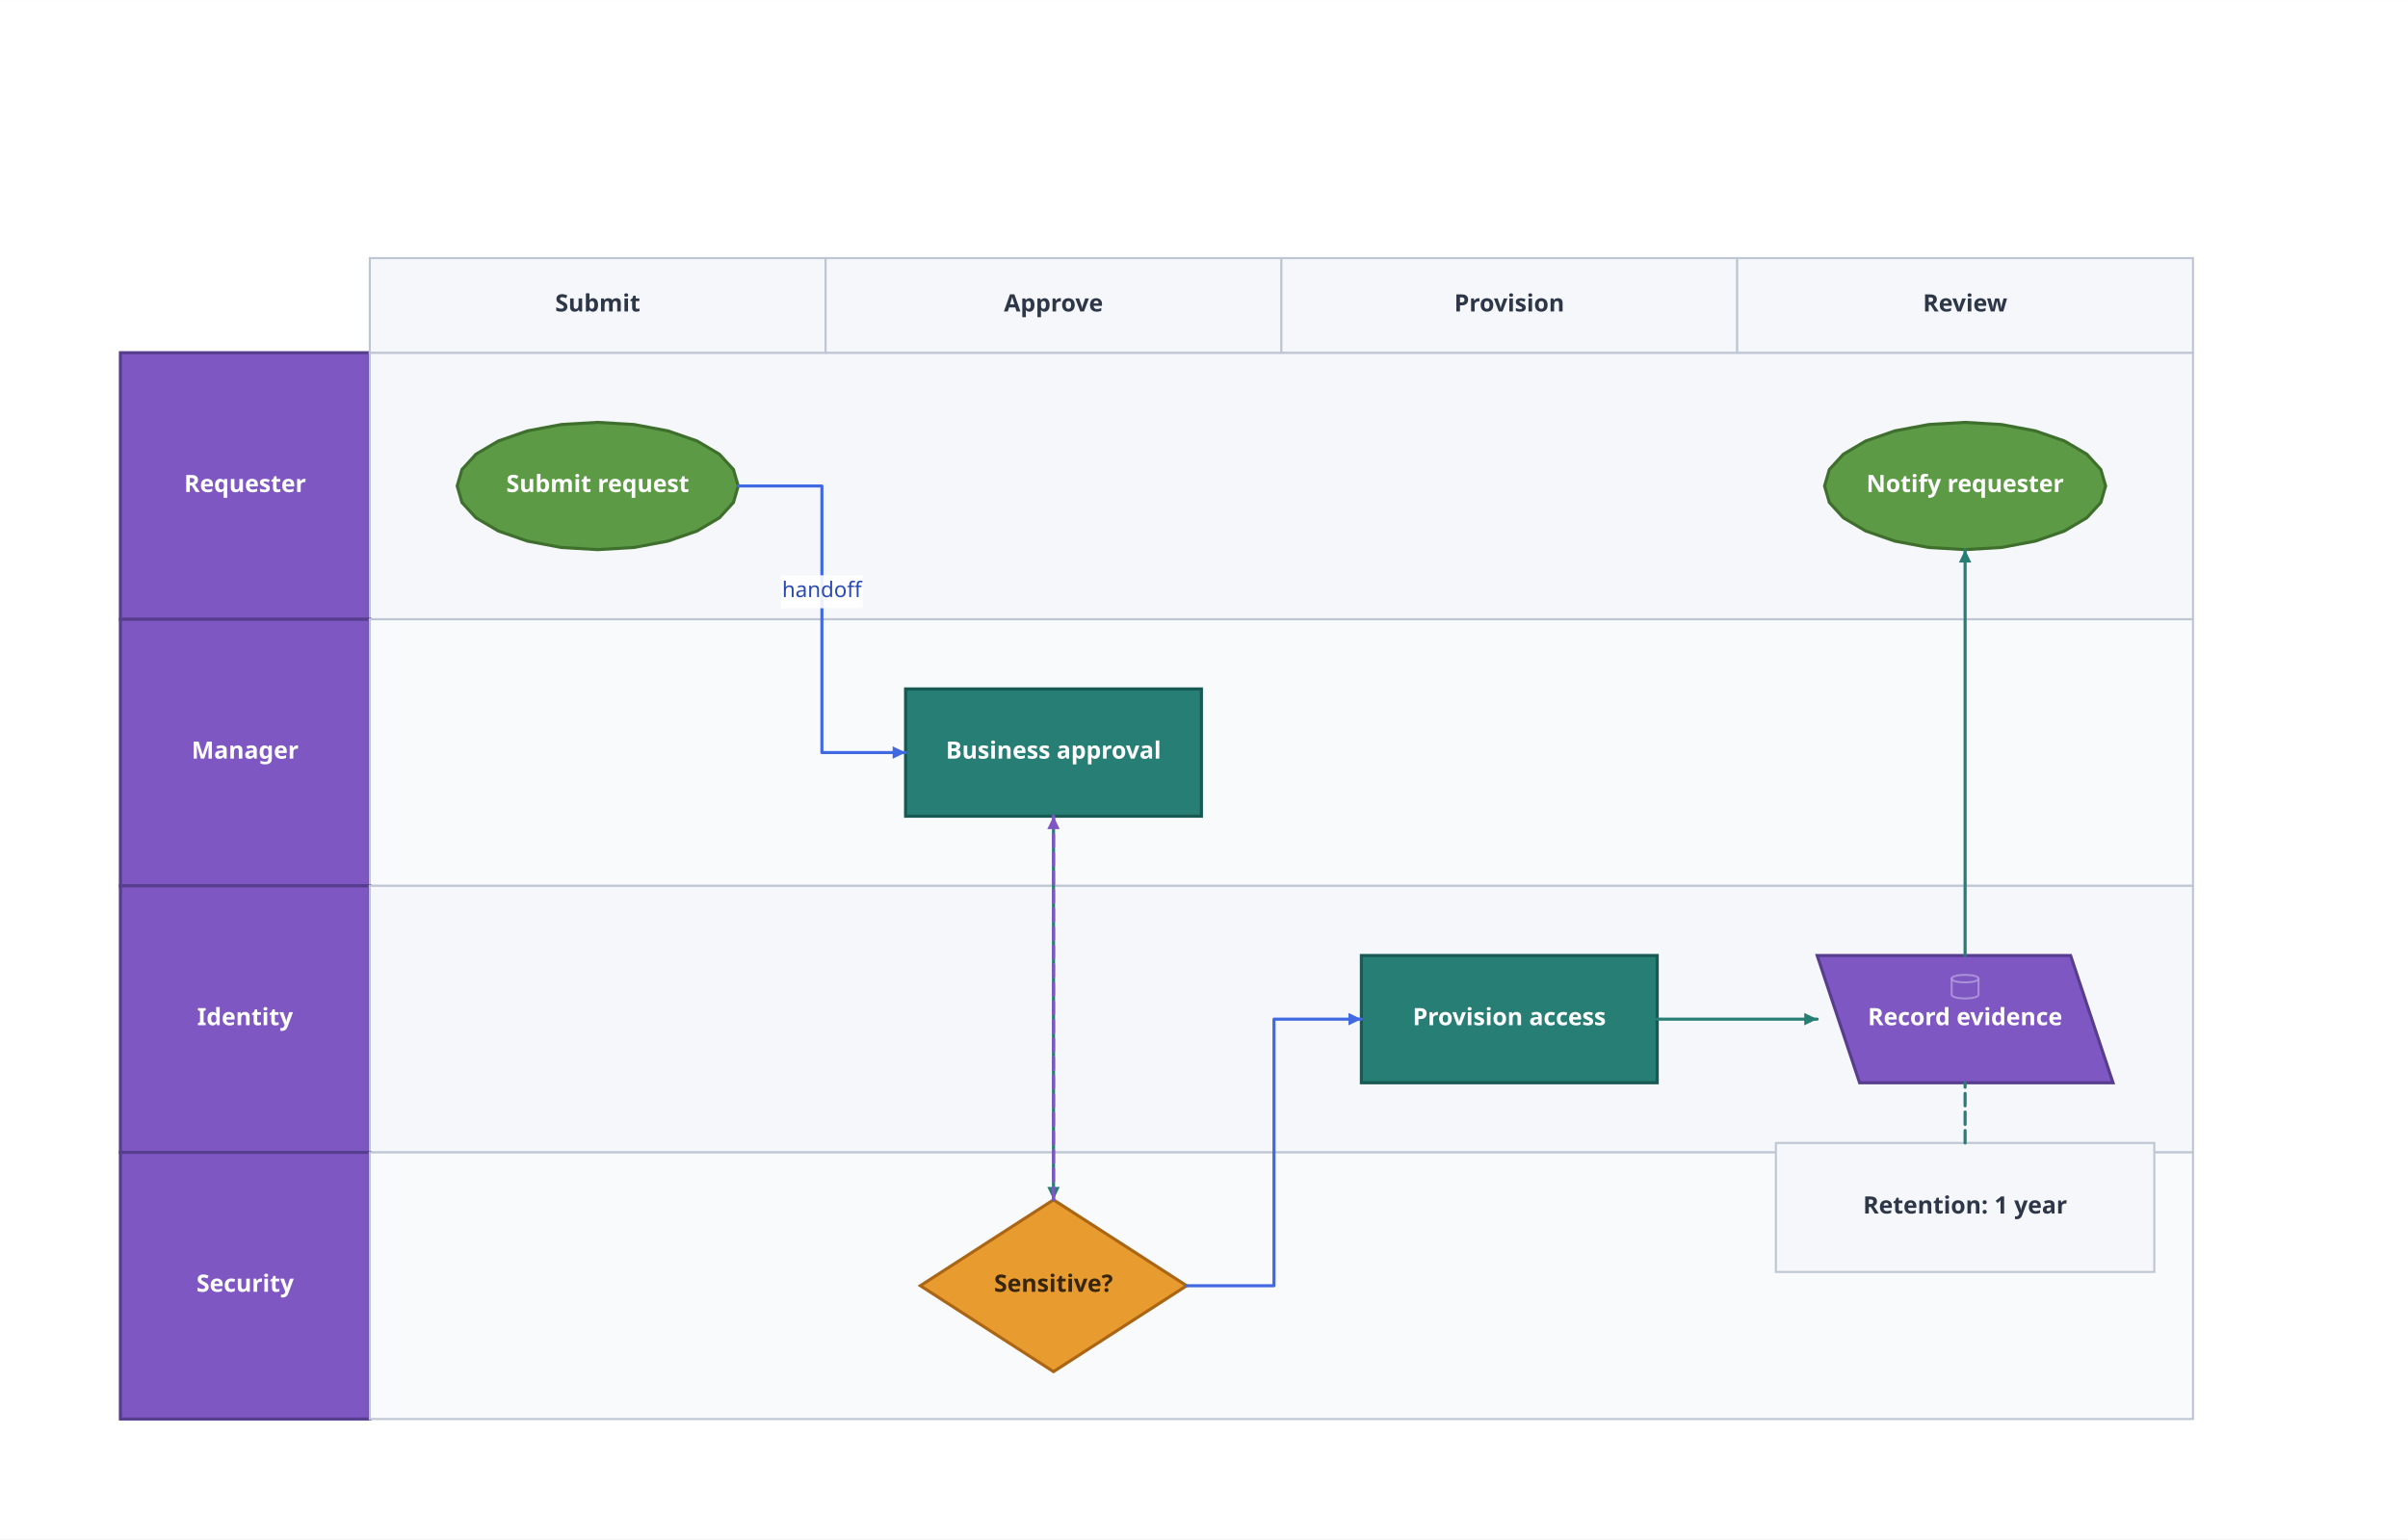
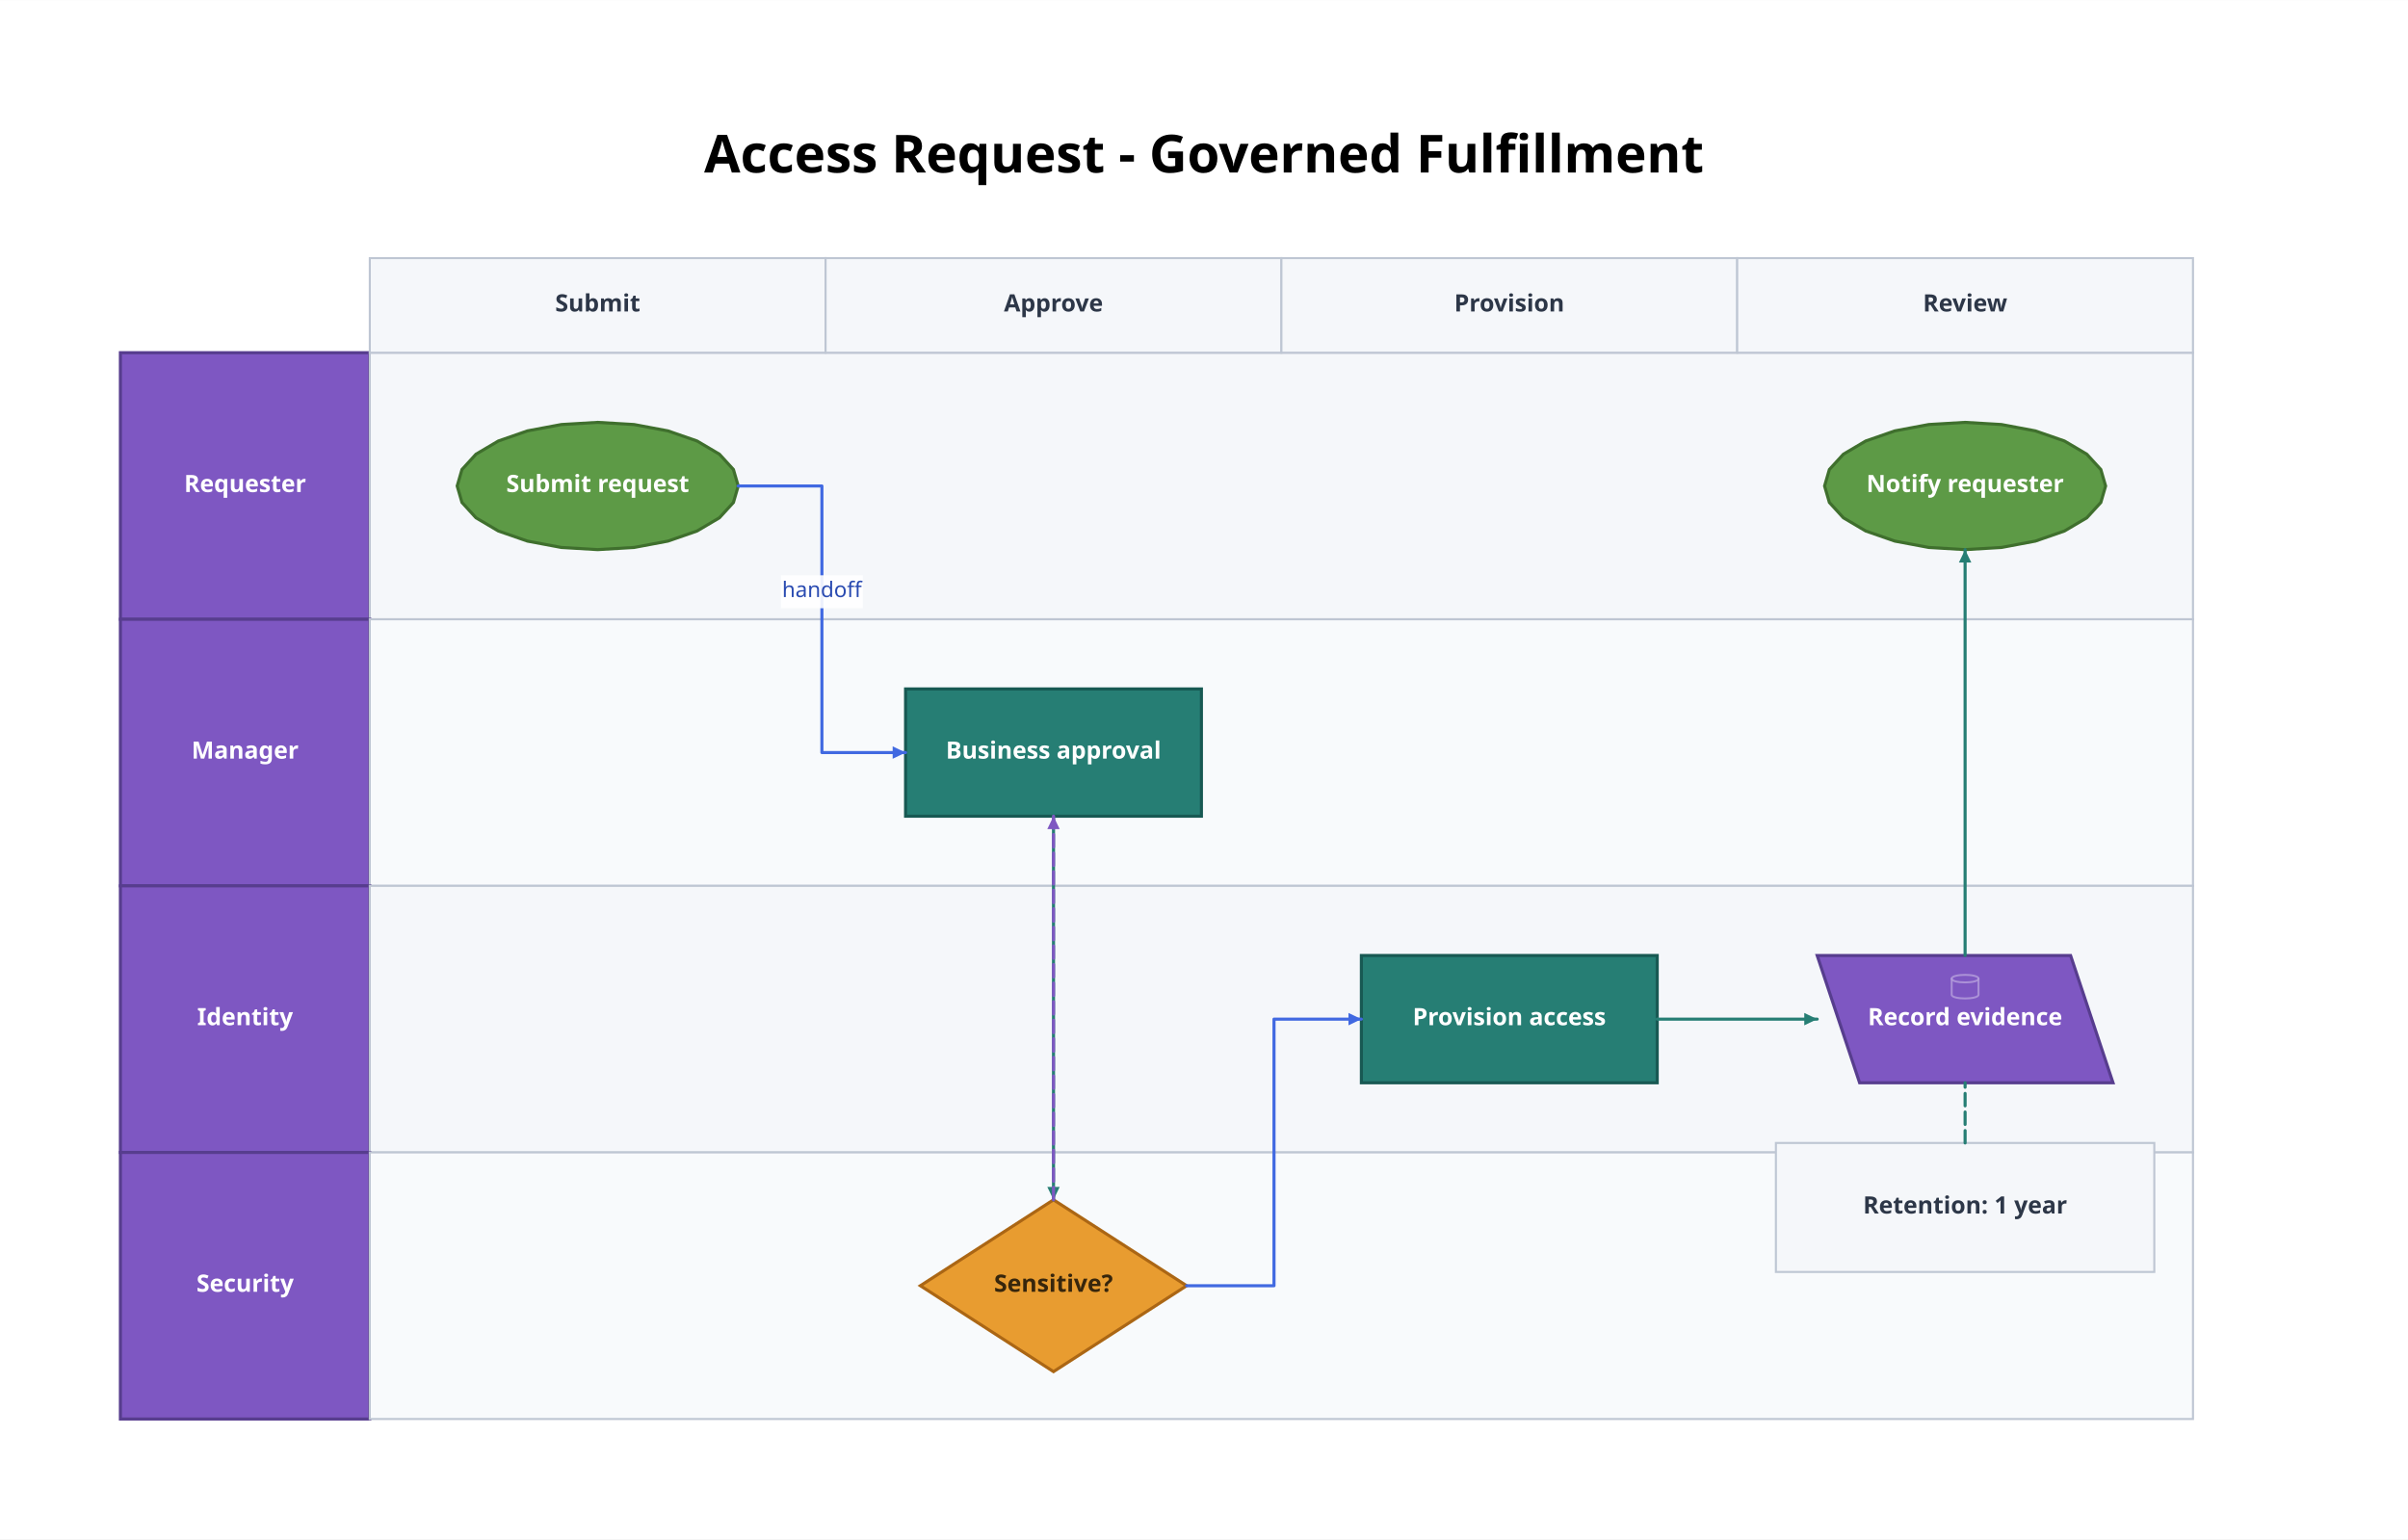
<svg xmlns="http://www.w3.org/2000/svg" width="1345" height="860" viewBox="0 0 1344 859.2" role="img" aria-label="Premium Governed Process">
  <rect x="0" y="0" width="1344" height="859.2" fill="#FFFFFF" />
  <g data-officeimo-visio-page="Premium Governed Process">
    <g data-visio-shape-id="lane-header-requester" data-visio-nameu="Rectangle">
      <path d="M 67.2 345.6 L 206.4 345.6 L 206.4 196.8 L 67.2 196.8 Z" data-officeimo-preserved-geometry="true" fill="#7E57C2" stroke="#573D8E" stroke-width="1.728" />
      <text x="136.8" y="269.867" font-family="Aptos" font-size="13.333" text-anchor="middle" dominant-baseline="middle" fill="#FFFFFF" font-weight="700">
        <tspan x="136.8" dy="0">Requester</tspan>
      </text>
    </g>
    <g data-visio-shape-id="lane-requester" data-visio-nameu="Rectangle">
      <path d="M 206.4 345.6 L 1224 345.6 L 1224 196.8 L 206.4 196.8 Z" data-officeimo-preserved-geometry="true" fill="#F5F7FA" stroke="#BEC6D3" stroke-width="1.152" />
    </g>
    <g data-visio-shape-id="lane-header-manager" data-visio-nameu="Rectangle">
      <path d="M 67.2 494.4 L 206.4 494.4 L 206.4 345.6 L 67.2 345.6 Z" data-officeimo-preserved-geometry="true" fill="#7E57C2" stroke="#573D8E" stroke-width="1.728" />
      <text x="136.8" y="418.667" font-family="Aptos" font-size="13.333" text-anchor="middle" dominant-baseline="middle" fill="#FFFFFF" font-weight="700">
        <tspan x="136.8" dy="0">Manager</tspan>
      </text>
    </g>
    <g data-visio-shape-id="lane-manager" data-visio-nameu="Rectangle">
      <path d="M 206.4 494.4 L 1224 494.4 L 1224 345.6 L 206.4 345.6 Z" data-officeimo-preserved-geometry="true" fill="#F8FAFC" stroke="#BEC6D3" stroke-width="1.152" />
    </g>
    <g data-visio-shape-id="lane-header-identity" data-visio-nameu="Rectangle">
      <path d="M 67.2 643.2 L 206.4 643.2 L 206.4 494.4 L 67.2 494.4 Z" data-officeimo-preserved-geometry="true" fill="#7E57C2" stroke="#573D8E" stroke-width="1.728" />
      <text x="136.8" y="567.467" font-family="Aptos" font-size="13.333" text-anchor="middle" dominant-baseline="middle" fill="#FFFFFF" font-weight="700">
        <tspan x="136.8" dy="0">Identity</tspan>
      </text>
    </g>
    <g data-visio-shape-id="lane-identity" data-visio-nameu="Rectangle">
      <path d="M 206.4 643.2 L 1224 643.2 L 1224 494.4 L 206.4 494.4 Z" data-officeimo-preserved-geometry="true" fill="#F5F7FA" stroke="#BEC6D3" stroke-width="1.152" />
    </g>
    <g data-visio-shape-id="lane-header-security" data-visio-nameu="Rectangle">
      <path d="M 67.2 792 L 206.4 792 L 206.4 643.2 L 67.2 643.2 Z" data-officeimo-preserved-geometry="true" fill="#7E57C2" stroke="#573D8E" stroke-width="1.728" />
      <text x="136.8" y="716.267" font-family="Aptos" font-size="13.333" text-anchor="middle" dominant-baseline="middle" fill="#FFFFFF" font-weight="700">
        <tspan x="136.8" dy="0">Security</tspan>
      </text>
    </g>
    <g data-visio-shape-id="lane-security" data-visio-nameu="Rectangle">
      <path d="M 206.4 792 L 1224 792 L 1224 643.2 L 206.4 643.2 Z" data-officeimo-preserved-geometry="true" fill="#F8FAFC" stroke="#BEC6D3" stroke-width="1.152" />
    </g>
    <g data-visio-shape-id="phase-submit" data-visio-nameu="Rectangle">
      <path d="M 206.4 196.8 L 460.8 196.8 L 460.8 144 L 206.4 144 Z" data-officeimo-preserved-geometry="true" fill="#F5F7FA" stroke="#BEC6D3" stroke-width="1.152" />
      <text x="333.6" y="169.067" font-family="Aptos" font-size="13.333" text-anchor="middle" dominant-baseline="middle" fill="#2D3748" font-weight="700">
        <tspan x="333.6" dy="0">Submit</tspan>
      </text>
    </g>
    <g data-visio-shape-id="phase-approve" data-visio-nameu="Rectangle">
      <path d="M 460.8 196.8 L 715.2 196.8 L 715.2 144 L 460.8 144 Z" data-officeimo-preserved-geometry="true" fill="#F5F7FA" stroke="#BEC6D3" stroke-width="1.152" />
      <text x="588" y="169.067" font-family="Aptos" font-size="13.333" text-anchor="middle" dominant-baseline="middle" fill="#2D3748" font-weight="700">
        <tspan x="588" dy="0">Approve</tspan>
      </text>
    </g>
    <g data-visio-shape-id="phase-provision" data-visio-nameu="Rectangle">
      <path d="M 715.2 196.8 L 969.6 196.8 L 969.6 144 L 715.2 144 Z" data-officeimo-preserved-geometry="true" fill="#F5F7FA" stroke="#BEC6D3" stroke-width="1.152" />
      <text x="842.4" y="169.067" font-family="Aptos" font-size="13.333" text-anchor="middle" dominant-baseline="middle" fill="#2D3748" font-weight="700">
        <tspan x="842.4" dy="0">Provision</tspan>
      </text>
    </g>
    <g data-visio-shape-id="phase-review" data-visio-nameu="Rectangle">
      <path d="M 969.6 196.8 L 1224 196.8 L 1224 144 L 969.6 144 Z" data-officeimo-preserved-geometry="true" fill="#F5F7FA" stroke="#BEC6D3" stroke-width="1.152" />
      <text x="1096.8" y="169.067" font-family="Aptos" font-size="13.333" text-anchor="middle" dominant-baseline="middle" fill="#2D3748" font-weight="700">
        <tspan x="1096.8" dy="0">Review</tspan>
      </text>
    </g>
    <g data-visio-shape-id="request" data-visio-nameu="Ellipse">
      <path d="M 412.032 271.2 L 409.359 262.007 L 401.524 253.44 L 389.06 246.084 L 372.816 240.439 L 353.9 236.89 L 333.6 235.68 L 313.3 236.89 L 294.384 240.439 L 278.14 246.084 L 265.676 253.44 L 257.841 262.007 L 255.168 271.2 L 257.841 280.393 L 265.676 288.96 L 278.14 296.316 L 294.384 301.961 L 313.3 305.51 L 333.6 306.72 L 353.9 305.51 L 372.816 301.961 L 389.06 296.316 L 401.524 288.96 L 409.359 280.393 Z" data-officeimo-preserved-geometry="true" fill="#5D9A46" stroke="#3F6F2D" stroke-width="1.728" />
      <text x="333.6" y="269.867" font-family="Aptos" font-size="13.333" text-anchor="middle" dominant-baseline="middle" fill="#FFFFFF" font-weight="700">
        <tspan x="333.6" dy="0">Submit request</tspan>
      </text>
    </g>
    <g data-visio-shape-id="manager-review" data-visio-nameu="Process">
      <path d="M 505.44 455.52 L 670.56 455.52 L 670.56 384.48 L 505.44 384.48 Z" data-officeimo-preserved-geometry="true" fill="#267E74" stroke="#185953" stroke-width="1.728" />
      <text x="588" y="418.667" font-family="Aptos" font-size="13.333" text-anchor="middle" dominant-baseline="middle" fill="#FFFFFF" font-weight="700">
        <tspan x="588" dy="0">Business approval</tspan>
      </text>
    </g>
    <g data-visio-shape-id="sensitive" data-visio-nameu="Decision">
      <path d="M 588 765.552 L 662.304 717.6 L 588 669.648 L 513.696 717.6 Z" data-officeimo-preserved-geometry="true" fill="#E89C30" stroke="#AB6614" stroke-width="1.728" />
      <text x="588" y="716.267" font-family="Aptos" font-size="13.333" text-anchor="middle" dominant-baseline="middle" fill="#37260C" font-weight="700">
        <tspan x="588" dy="0">Sensitive?</tspan>
      </text>
    </g>
    <g data-visio-shape-id="provision" data-visio-nameu="Process">
      <path d="M 759.84 604.32 L 924.96 604.32 L 924.96 533.28 L 759.84 533.28 Z" data-officeimo-preserved-geometry="true" fill="#267E74" stroke="#185953" stroke-width="1.728" />
      <text x="842.4" y="567.467" font-family="Aptos" font-size="13.333" text-anchor="middle" dominant-baseline="middle" fill="#FFFFFF" font-weight="700">
        <tspan x="842.4" dy="0">Provision access</tspan>
      </text>
    </g>
    <g data-visio-shape-id="evidence" data-visio-nameu="Data">
      <path d="M 1037.92 604.32 L 1179.36 604.32 L 1155.68 533.28 L 1014.24 533.28 Z" data-officeimo-preserved-geometry="true" fill="#7E57C2" stroke="#573D8E" stroke-width="1.728" />
      <g data-officeimo-stencil-artwork="true" data-officeimo-stencil-key="data" opacity="0.42">
        <path d="M1089.312 546.188C1089.312 543.386 1104.288 543.386 1104.288 546.188L1104.288 555.154C1104.288 557.955 1089.312 557.955 1089.312 555.154Z" fill="none" stroke="#FFFFFF" stroke-opacity="0.824" stroke-width="1.087" stroke-linecap="round" stroke-linejoin="round" />
        <path d="M1089.312 546.188C1089.312 548.99 1104.288 548.99 1104.288 546.188" fill="none" stroke="#FFFFFF" stroke-opacity="0.824" stroke-width="1.087" stroke-linecap="round" stroke-linejoin="round" />
      </g>
      <text x="1096.8" y="567.467" font-family="Aptos" font-size="13.333" text-anchor="middle" dominant-baseline="middle" fill="#FFFFFF" font-weight="700">
        <tspan x="1096.8" dy="0">Record evidence</tspan>
      </text>
    </g>
    <g data-visio-shape-id="notify" data-visio-nameu="Ellipse">
      <path d="M 1175.232 271.2 L 1172.559 262.007 L 1164.724 253.44 L 1152.26 246.084 L 1136.016 240.439 L 1117.1 236.89 L 1096.8 235.68 L 1076.5 236.89 L 1057.584 240.439 L 1041.34 246.084 L 1028.876 253.44 L 1021.041 262.007 L 1018.368 271.2 L 1021.041 280.393 L 1028.876 288.96 L 1041.34 296.316 L 1057.584 301.961 L 1076.5 305.51 L 1096.8 306.72 L 1117.1 305.51 L 1136.016 301.961 L 1152.26 296.316 L 1164.724 288.96 L 1172.559 280.393 Z" data-officeimo-preserved-geometry="true" fill="#5D9A46" stroke="#3F6F2D" stroke-width="1.728" />
      <text x="1096.8" y="269.867" font-family="Aptos" font-size="13.333" text-anchor="middle" dominant-baseline="middle" fill="#FFFFFF" font-weight="700">
        <tspan x="1096.8" dy="0">Notify requester</tspan>
      </text>
    </g>
    <g data-visio-shape-id="evidence-callout" data-visio-nameu="Rectangle">
      <path d="M 991.2 709.92 L 1202.4 709.92 L 1202.4 637.92 L 991.2 637.92 Z" data-officeimo-preserved-geometry="true" fill="#F5F7FA" stroke="#BEC6D3" stroke-width="1.152" />
      <text x="1096.8" y="672.587" font-family="Aptos" font-size="13.333" text-anchor="middle" dominant-baseline="middle" fill="#2D3748" font-weight="700">
        <tspan x="1096.8" dy="0">Retention: 1 year</tspan>
      </text>
    </g>
    <g data-visio-shape-id="title" data-visio-nameu="Text Box">
      <path d="M 67.2 110.4 L 1276.8 110.4 L 1276.8 67.2 L 67.2 67.2 Z" data-officeimo-preserved-geometry="true" fill="none" stroke="none" />
-       <text x="672" y="86.133" font-family="Aptos" font-size="26.667" text-anchor="middle" dominant-baseline="middle" fill="#FFFFFF" font-weight="700">
+       <text x="672" y="85.867" font-family="Aptos Display" font-size="29.333" text-anchor="middle" dominant-baseline="middle" fill="#000000" font-weight="700">
        <tspan x="672" dy="0">Access Request - Governed Fulfillment</tspan>
      </text>
    </g>
    <g data-visio-connector-id="1">
      <path d="M 412.032 271.2 L 458.736 271.2 L 458.736 420 L 505.44 420" fill="none" stroke="#4169E1" stroke-width="1.728" stroke-linecap="round" stroke-linejoin="round" />
      <path data-officeimo-connector-arrow="end" d="M 505.44 420 L 498.232 423.471 L 498.232 416.529 Z" fill="#4169E1" stroke="none" />
      <rect data-officeimo-text-background="true" data-officeimo-connector-label-background="true" x="435.876" y="321.04" width="45.72" height="18.4" fill="#FFFFFF" fill-opacity="0.902" />
      <text x="458.736" y="329.04" font-family="Aptos" font-size="12" text-anchor="middle" dominant-baseline="middle" fill="#2A4BB1">
        <tspan x="458.736" dy="0">handoff</tspan>
      </text>
    </g>
    <g data-visio-connector-id="2">
      <path d="M 588 455.52 L 588 558.744 L 588 558.744 L 588 669.648" fill="none" stroke="#267E74" stroke-width="1.728" stroke-linecap="round" stroke-linejoin="round" />
      <path data-officeimo-connector-arrow="end" d="M 588 669.648 L 584.529 662.44 L 591.471 662.44 Z" fill="#267E74" stroke="none" />
    </g>
    <g data-visio-connector-id="3">
      <path d="M 588 669.648 L 588 554.904 L 588 554.904 L 588 455.52" fill="none" stroke="#7E57C2" stroke-width="1.728" stroke-linecap="round" stroke-linejoin="round" stroke-dasharray="6.912 3.456" />
      <path data-officeimo-connector-arrow="end" d="M 588 455.52 L 591.471 462.728 L 584.529 462.728 Z" fill="#7E57C2" stroke="none" />
    </g>
    <g data-visio-connector-id="4">
      <path d="M 662.304 717.6 L 711.072 717.6 L 711.072 568.8 L 759.84 568.8" fill="none" stroke="#4169E1" stroke-width="1.728" stroke-linecap="round" stroke-linejoin="round" />
      <path data-officeimo-connector-arrow="end" d="M 759.84 568.8 L 752.632 572.271 L 752.632 565.329 Z" fill="#4169E1" stroke="none" />
    </g>
    <g data-visio-connector-id="5">
      <path d="M 924.96 568.8 L 973.44 568.8 L 973.44 568.8 L 1014.24 568.8" fill="none" stroke="#267E74" stroke-width="1.728" stroke-linecap="round" stroke-linejoin="round" />
      <path data-officeimo-connector-arrow="end" d="M 1014.24 568.8 L 1007.032 572.271 L 1007.032 565.329 Z" fill="#267E74" stroke="none" />
    </g>
    <g data-visio-connector-id="6">
      <path d="M 1096.8 533.28 L 1096.8 412.32 L 1096.8 412.32 L 1096.8 306.72" fill="none" stroke="#267E74" stroke-width="1.728" stroke-linecap="round" stroke-linejoin="round" />
      <path data-officeimo-connector-arrow="end" d="M 1096.8 306.72 L 1100.271 313.928 L 1093.329 313.928 Z" fill="#267E74" stroke="none" />
    </g>
    <g data-visio-connector-id="7">
      <path d="M 1096.8 637.92 L 1096.8 613.44 L 1096.8 613.44 L 1096.8 604.32" fill="none" stroke="#267E74" stroke-width="1.728" stroke-linecap="round" stroke-linejoin="round" stroke-dasharray="6.912 3.456" />
    </g>
  </g>
</svg>
